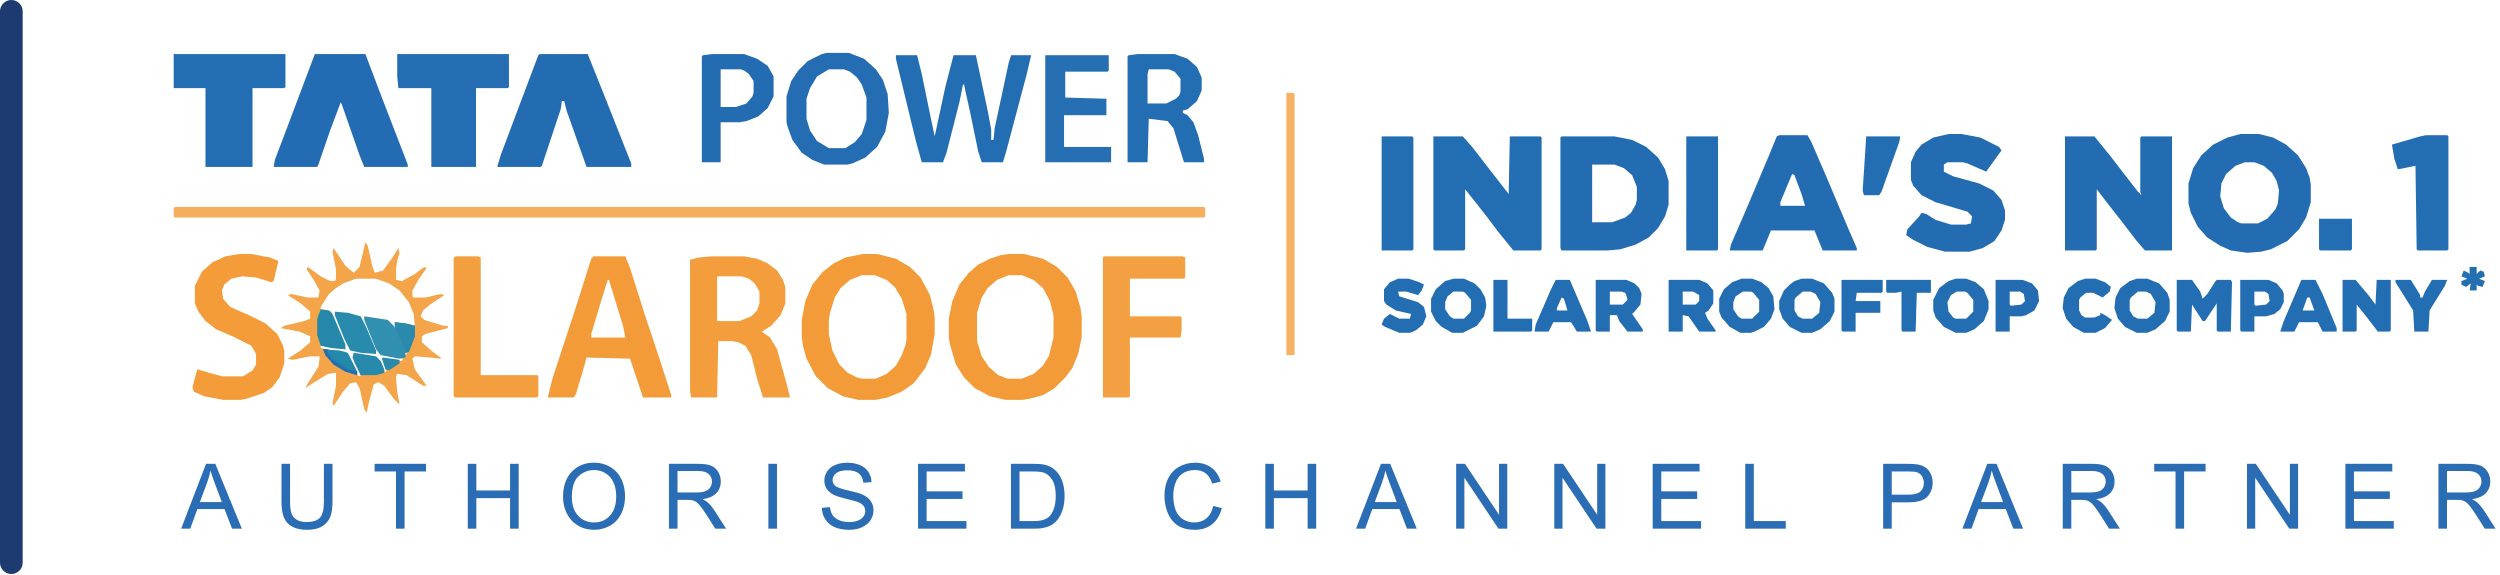
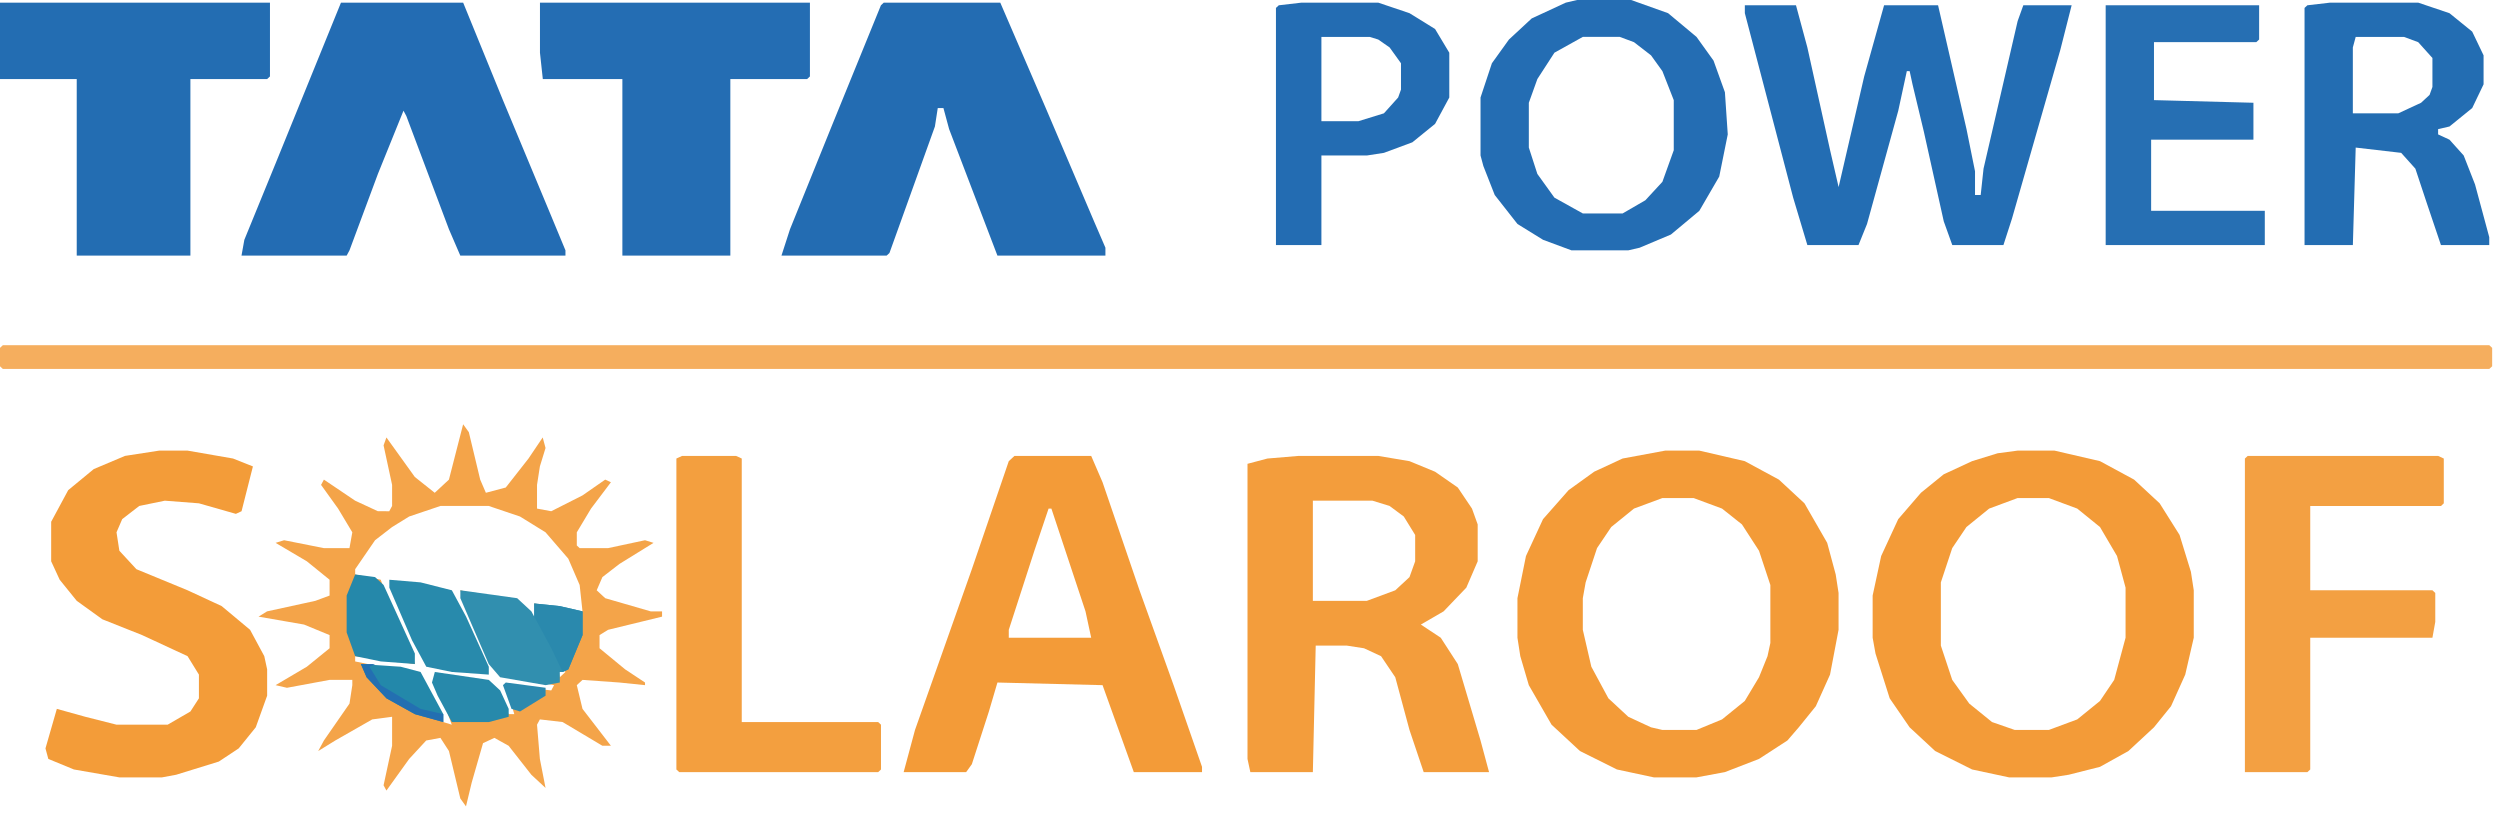
- <svg xmlns="http://www.w3.org/2000/svg" width="331" height="76" viewBox="0 0 331 76" fill="none">
-   <path d="M23.982 70L27.281 61.41H28.506L32.021 70H30.727L29.725 67.398H26.133L25.189 70H23.982ZM26.461 66.473H29.373L28.477 64.094C28.203 63.371 28 62.777 27.867 62.312C27.758 62.863 27.604 63.41 27.404 63.953L26.461 66.473ZM42.886 61.41H44.023V66.373C44.023 67.236 43.925 67.922 43.73 68.43C43.535 68.938 43.181 69.352 42.67 69.672C42.162 69.988 41.494 70.147 40.666 70.147C39.861 70.147 39.203 70.008 38.691 69.731C38.179 69.453 37.814 69.053 37.595 68.529C37.377 68.002 37.267 67.283 37.267 66.373V61.41H38.404V66.367C38.404 67.113 38.472 67.664 38.609 68.019C38.75 68.371 38.988 68.643 39.324 68.834C39.664 69.025 40.078 69.121 40.566 69.121C41.402 69.121 41.998 68.932 42.353 68.553C42.709 68.174 42.886 67.445 42.886 66.367V61.41ZM52.427 70V62.424H49.597V61.41H56.406V62.424H53.564V70H52.427ZM61.933 70V61.41H63.069V64.938H67.534V61.41H68.671V70H67.534V65.951H63.069V70H61.933ZM74.544 65.816C74.544 64.391 74.926 63.275 75.692 62.471C76.458 61.662 77.446 61.258 78.657 61.258C79.45 61.258 80.165 61.447 80.801 61.826C81.438 62.205 81.923 62.734 82.255 63.414C82.591 64.09 82.759 64.857 82.759 65.717C82.759 66.588 82.583 67.367 82.231 68.055C81.88 68.742 81.382 69.264 80.737 69.619C80.092 69.971 79.397 70.147 78.651 70.147C77.842 70.147 77.12 69.951 76.483 69.561C75.846 69.17 75.364 68.637 75.036 67.961C74.708 67.285 74.544 66.57 74.544 65.816ZM75.716 65.834C75.716 66.869 75.993 67.686 76.548 68.283C77.106 68.877 77.805 69.174 78.645 69.174C79.501 69.174 80.204 68.873 80.755 68.272C81.309 67.67 81.587 66.816 81.587 65.711C81.587 65.012 81.467 64.402 81.229 63.883C80.995 63.359 80.649 62.955 80.192 62.67C79.739 62.381 79.229 62.236 78.663 62.236C77.858 62.236 77.165 62.514 76.583 63.068C76.005 63.619 75.716 64.541 75.716 65.834ZM88.567 70V61.41H92.375C93.141 61.41 93.723 61.488 94.121 61.645C94.52 61.797 94.838 62.068 95.077 62.459C95.315 62.85 95.434 63.281 95.434 63.754C95.434 64.363 95.237 64.877 94.842 65.295C94.448 65.713 93.838 65.978 93.014 66.092C93.315 66.236 93.543 66.379 93.7 66.519C94.032 66.824 94.346 67.205 94.643 67.662L96.137 70H94.707L93.571 68.213C93.239 67.697 92.965 67.303 92.75 67.029C92.536 66.756 92.342 66.564 92.17 66.455C92.002 66.346 91.83 66.269 91.655 66.227C91.526 66.199 91.315 66.186 91.022 66.186H89.704V70H88.567ZM89.704 65.201H92.147C92.666 65.201 93.073 65.148 93.366 65.043C93.659 64.934 93.881 64.762 94.034 64.527C94.186 64.289 94.262 64.031 94.262 63.754C94.262 63.348 94.114 63.014 93.817 62.752C93.524 62.49 93.059 62.359 92.422 62.359H89.704V65.201ZM101.734 70V61.41H102.871V70H101.734ZM108.814 67.24L109.886 67.147C109.937 67.576 110.054 67.93 110.238 68.207C110.426 68.481 110.715 68.703 111.105 68.875C111.496 69.043 111.935 69.127 112.424 69.127C112.857 69.127 113.24 69.062 113.572 68.934C113.904 68.805 114.15 68.629 114.31 68.406C114.474 68.18 114.556 67.934 114.556 67.668C114.556 67.398 114.478 67.164 114.322 66.965C114.166 66.762 113.908 66.592 113.549 66.455C113.318 66.365 112.808 66.227 112.019 66.039C111.23 65.848 110.677 65.668 110.361 65.5C109.951 65.285 109.644 65.019 109.441 64.703C109.242 64.383 109.142 64.025 109.142 63.631C109.142 63.197 109.265 62.793 109.511 62.418C109.758 62.039 110.117 61.752 110.59 61.557C111.062 61.361 111.588 61.264 112.166 61.264C112.802 61.264 113.363 61.367 113.847 61.574C114.336 61.777 114.711 62.078 114.972 62.477C115.234 62.875 115.375 63.326 115.394 63.83L114.304 63.912C114.246 63.369 114.047 62.959 113.707 62.682C113.371 62.404 112.873 62.266 112.213 62.266C111.525 62.266 111.023 62.393 110.707 62.647C110.394 62.897 110.238 63.199 110.238 63.555C110.238 63.863 110.349 64.117 110.572 64.316C110.791 64.516 111.361 64.721 112.283 64.932C113.209 65.139 113.844 65.32 114.187 65.477C114.687 65.707 115.056 66 115.295 66.356C115.533 66.707 115.652 67.113 115.652 67.574C115.652 68.031 115.521 68.463 115.26 68.869C114.998 69.272 114.621 69.586 114.129 69.812C113.64 70.035 113.09 70.147 112.476 70.147C111.699 70.147 111.047 70.033 110.519 69.807C109.996 69.58 109.584 69.24 109.283 68.787C108.986 68.33 108.83 67.814 108.814 67.24ZM121.548 70V61.41H127.759V62.424H122.685V65.055H127.437V66.062H122.685V68.986H127.958V70H121.548ZM133.849 70V61.41H136.808C137.476 61.41 137.985 61.451 138.337 61.533C138.829 61.647 139.249 61.852 139.597 62.148C140.05 62.531 140.388 63.022 140.61 63.619C140.837 64.213 140.95 64.893 140.95 65.658C140.95 66.311 140.874 66.889 140.722 67.393C140.569 67.897 140.374 68.314 140.136 68.647C139.898 68.975 139.636 69.234 139.351 69.426C139.069 69.613 138.728 69.756 138.325 69.853C137.927 69.951 137.468 70 136.948 70H133.849ZM134.985 68.986H136.819C137.386 68.986 137.829 68.934 138.15 68.828C138.474 68.723 138.732 68.574 138.923 68.383C139.193 68.113 139.401 67.752 139.55 67.299C139.702 66.842 139.778 66.289 139.778 65.641C139.778 64.742 139.63 64.053 139.333 63.572C139.04 63.088 138.683 62.764 138.261 62.6C137.956 62.482 137.466 62.424 136.79 62.424H134.985V68.986ZM160.629 66.988L161.766 67.275C161.528 68.209 161.098 68.922 160.477 69.414C159.86 69.902 159.104 70.147 158.209 70.147C157.284 70.147 156.53 69.959 155.948 69.584C155.37 69.205 154.928 68.658 154.624 67.943C154.323 67.228 154.172 66.461 154.172 65.641C154.172 64.746 154.342 63.967 154.682 63.303C155.026 62.635 155.512 62.129 156.141 61.785C156.774 61.438 157.469 61.264 158.227 61.264C159.086 61.264 159.809 61.482 160.395 61.92C160.981 62.357 161.389 62.973 161.62 63.766L160.5 64.029C160.301 63.404 160.012 62.949 159.633 62.664C159.254 62.379 158.778 62.236 158.204 62.236C157.543 62.236 156.991 62.395 156.545 62.711C156.104 63.027 155.793 63.453 155.614 63.988C155.434 64.519 155.344 65.068 155.344 65.635C155.344 66.365 155.45 67.004 155.661 67.551C155.875 68.094 156.208 68.5 156.657 68.769C157.106 69.039 157.592 69.174 158.116 69.174C158.752 69.174 159.291 68.99 159.733 68.623C160.174 68.256 160.473 67.711 160.629 66.988ZM167.527 70V61.41H168.664V64.938H173.129V61.41H174.266V70H173.129V65.951H168.664V70H167.527ZM179.541 70L182.84 61.41H184.064L187.58 70H186.285L185.283 67.398H181.691L180.748 70H179.541ZM182.019 66.473H184.931L184.035 64.094C183.762 63.371 183.558 62.777 183.426 62.312C183.316 62.863 183.162 63.41 182.963 63.953L182.019 66.473ZM192.796 70V61.41H193.962L198.474 68.154V61.41H199.564V70H198.398L193.886 63.25V70H192.796ZM205.788 70V61.41H206.954L211.466 68.154V61.41H212.556V70H211.39L206.878 63.25V70H205.788ZM218.815 70V61.41H225.026V62.424H219.952V65.055H224.704V66.062H219.952V68.986H225.225V70H218.815ZM231.069 70V61.41H232.206V68.986H236.436V70H231.069ZM249.33 70V61.41H252.57C253.141 61.41 253.576 61.438 253.877 61.492C254.299 61.562 254.652 61.697 254.937 61.897C255.223 62.092 255.451 62.367 255.623 62.723C255.799 63.078 255.887 63.469 255.887 63.895C255.887 64.625 255.654 65.244 255.189 65.752C254.725 66.256 253.885 66.508 252.67 66.508H250.467V70H249.33ZM250.467 65.494H252.687C253.422 65.494 253.943 65.357 254.252 65.084C254.56 64.811 254.715 64.426 254.715 63.93C254.715 63.57 254.623 63.264 254.439 63.01C254.26 62.752 254.021 62.582 253.725 62.5C253.533 62.449 253.18 62.424 252.664 62.424H250.467V65.494ZM259.82 70L263.119 61.41H264.343L267.859 70H266.564L265.562 67.398H261.97L261.027 70H259.82ZM262.298 66.473H265.211L264.314 64.094C264.041 63.371 263.838 62.777 263.705 62.312C263.595 62.863 263.441 63.41 263.242 63.953L262.298 66.473ZM273.105 70V61.41H276.913C277.679 61.41 278.261 61.488 278.659 61.645C279.058 61.797 279.376 62.068 279.615 62.459C279.853 62.85 279.972 63.281 279.972 63.754C279.972 64.363 279.775 64.877 279.38 65.295C278.986 65.713 278.376 65.978 277.552 66.092C277.853 66.236 278.081 66.379 278.238 66.519C278.57 66.824 278.884 67.205 279.181 67.662L280.675 70H279.245L278.109 68.213C277.777 67.697 277.503 67.303 277.288 67.029C277.074 66.756 276.88 66.564 276.708 66.455C276.54 66.346 276.368 66.269 276.193 66.227C276.064 66.199 275.853 66.186 275.56 66.186H274.241V70H273.105ZM274.241 65.201H276.685C277.204 65.201 277.611 65.148 277.904 65.043C278.197 64.934 278.419 64.762 278.572 64.527C278.724 64.289 278.8 64.031 278.8 63.754C278.8 63.348 278.652 63.014 278.355 62.752C278.062 62.49 277.597 62.359 276.96 62.359H274.241V65.201ZM288.042 70V62.424H285.212V61.41H292.02V62.424H289.179V70H288.042ZM297.501 70V61.41H298.667L303.178 68.154V61.41H304.268V70H303.102L298.59 63.25V70H297.501ZM310.528 70V61.41H316.739V62.424H311.664V65.055H316.416V66.062H311.664V68.986H316.938V70H310.528ZM322.846 70V61.41H326.654C327.42 61.41 328.002 61.488 328.4 61.645C328.799 61.797 329.117 62.068 329.355 62.459C329.594 62.85 329.713 63.281 329.713 63.754C329.713 64.363 329.516 64.877 329.121 65.295C328.727 65.713 328.117 65.978 327.293 66.092C327.594 66.236 327.822 66.379 327.979 66.519C328.311 66.824 328.625 67.205 328.922 67.662L330.416 70H328.986L327.85 68.213C327.518 67.697 327.244 67.303 327.029 67.029C326.814 66.756 326.621 66.564 326.449 66.455C326.281 66.346 326.109 66.269 325.934 66.227C325.805 66.199 325.594 66.186 325.301 66.186H323.982V70H322.846ZM323.982 65.201H326.426C326.945 65.201 327.352 65.148 327.645 65.043C327.938 64.934 328.16 64.762 328.312 64.527C328.465 64.289 328.541 64.031 328.541 63.754C328.541 63.348 328.393 63.014 328.096 62.752C327.803 62.49 327.338 62.359 326.701 62.359H323.982V65.201Z" fill="#2B6DB4" />
-   <path d="M23.156 27.4H159.414L159.57 27.556V28.646L159.414 28.802H23.156L23 28.646V27.556L23.156 27.4Z" fill="#F5AE5E" />
-   <path d="M189.781 18.057H193.674L194.92 19.458L196.477 21.483L199.747 25.687L199.903 18.057L203.952 18.057L204.108 18.212V33.006L203.952 33.162H200.371L198.346 30.67L196.944 28.802L195.232 26.621L193.986 25.064V33.006L193.83 33.162L189.937 33.162L189.781 33.006V18.057Z" fill="#236DB2" />
-   <path d="M273.406 18.057H277.299L279.324 20.548L280.881 22.573L283.061 25.376L283.528 25.843L283.373 25.376V18.212L283.528 18.057L287.577 18.057V33.162H283.996L282.905 31.916L280.881 29.269L279.168 27.089L277.611 25.064V33.006L277.455 33.162H273.406V18.057Z" fill="#236CB2" />
-   <path d="M133.563 33.629H135.588L138.079 34.252L139.948 35.342L141.349 36.743L142.44 38.612L143.062 40.792L143.218 41.882V44.685L142.751 46.866L141.972 48.734L141.038 49.98L139.636 51.382L138.079 52.316L136.366 52.783L135.432 52.939H133.096L131.071 52.471L129.047 51.382L127.646 49.98L126.555 48.267L125.777 45.62L125.621 44.685V42.194L126.088 39.858L127.023 37.678L128.268 36.12L129.514 35.03L131.071 34.252L132.473 33.785L133.563 33.629ZM133.563 36.432L132.006 37.055L130.76 38.145L129.982 39.391L129.359 41.415V45.153L129.982 47.177L130.916 48.578L132.162 49.669L133.407 50.136H135.276L136.833 49.513L138.079 48.423L138.858 47.177L139.481 44.685V41.727L139.013 39.858L138.079 38.145L136.833 37.055L135.276 36.432H133.563Z" fill="#F39B38" />
-   <path d="M114.254 33.629H116.122L118.614 34.252L120.483 35.342L121.884 36.743L123.13 39.079L123.597 40.948L123.753 42.038V44.218L123.286 46.866L122.507 48.734L121.573 49.98L120.95 50.759L119.393 51.849L117.524 52.627L115.967 52.939H113.631L111.607 52.471L109.582 51.382L108.025 49.824L106.779 47.488L106.312 45.776L106.156 44.685V42.35L106.623 39.858L107.558 37.678L108.959 35.965L110.361 34.875L111.918 34.096L114.254 33.629ZM114.098 36.432L112.541 37.055L111.295 38.145L110.517 39.391L109.894 41.415L109.738 42.349V44.218L110.205 46.398L111.14 48.267L112.23 49.357L113.475 49.98L114.098 50.136H115.967L117.368 49.513L118.614 48.423L119.393 47.021L119.86 45.776L120.016 44.997V41.571L119.393 39.547L118.458 37.989L117.368 37.055L115.811 36.432L114.098 36.432Z" fill="#F39B38" />
-   <path d="M41.685 7.156H48.381L50.561 12.918L53.208 19.77L53.987 21.794V22.106L48.225 22.106L47.602 20.549L45.266 13.852L45.111 13.541L43.709 17.278L42.152 21.794L41.996 22.106L36.234 22.106L36.39 21.172L38.103 16.655L41.685 7.156Z" fill="#236CB3" />
-   <path d="M71.43 7.156H77.815L80.307 13.385L82.954 20.081L83.577 21.639V22.106L77.659 22.106L75.012 14.631L74.7 13.385H74.389L74.233 14.475L71.742 21.95L71.586 22.106H65.824L66.291 20.549L68.627 14.32L71.275 7.312L71.43 7.156Z" fill="#236CB2" />
-   <path d="M48.38 32.072L48.692 32.54L49.315 35.343L49.626 36.121L50.716 35.81L51.962 34.097L52.74 32.851L52.896 33.474L52.585 34.564L52.429 35.654V37.056L53.208 37.211L54.92 36.277L56.166 35.343L56.478 35.498L55.388 37.055L54.609 38.457V39.236L54.765 39.391L56.322 39.391L58.347 38.924L58.814 39.08L56.945 40.326L56.011 41.104L55.699 41.883L56.166 42.35L58.658 43.129L59.281 43.129V43.44L56.322 44.219L55.855 44.53V45.309L57.257 46.555L58.347 47.333V47.489L56.945 47.333L54.921 47.178L54.609 47.489L54.921 48.891L56.478 51.071H56.011L53.831 49.669L52.585 49.513L52.429 49.825L52.585 51.849L52.896 53.562L52.118 52.784L50.872 51.071L50.093 50.604L49.471 50.915L48.848 53.251L48.536 54.653L48.225 54.185L47.602 51.382L47.135 50.604L46.356 50.759L45.422 51.849L44.176 53.718L44.02 53.407L44.487 51.071V49.358L43.397 49.514L41.373 50.759L40.438 51.382L40.75 50.759L42.152 48.579L42.307 47.489V47.178L41.061 47.178L38.725 47.645L38.102 47.489L39.815 46.399L41.061 45.309V44.531L39.66 43.907L37.168 43.44L37.635 43.129L40.282 42.506L41.061 42.194V41.26L39.815 40.17L38.102 39.08L38.569 38.924L40.75 39.392L42.151 39.391L42.307 38.457L41.528 37.056L40.594 35.654L40.75 35.343L42.463 36.588L43.708 37.211L44.331 37.211L44.487 36.9V35.654L44.02 33.318L44.176 32.851L45.733 35.187L46.823 36.121L47.601 35.343L48.38 32.072ZM47.134 36.9L45.422 37.523L44.487 38.145L43.553 38.924L42.463 40.637V40.949L43.864 41.26L44.331 42.661L45.577 45.62L45.733 46.243L42.463 45.776V46.088L43.864 46.399L45.733 46.711L46.2 47.178L47.29 49.669L47.757 49.825L47.29 48.423L46.823 47.334L46.979 46.866L49.782 47.334L50.249 47.801L50.872 49.202L51.183 49.202L50.716 47.489L53.208 47.8L53.363 47.489L50.405 46.866L49.937 46.243L48.38 42.35L48.224 41.883L49.47 42.194L51.339 42.506L51.962 43.129L52.273 43.752L52.429 43.44L52.273 42.662L54.453 43.129L54.921 43.129L54.765 41.572L54.142 40.014L52.896 38.457L51.495 37.523L49.782 36.9H47.134ZM53.519 46.243L53.675 47.022L53.986 46.71L53.519 46.243Z" fill="#F4A449" />
-   <path d="M296.606 17.744H299.097L300.966 18.211L302.679 19.146L304.236 20.547L305.326 22.26L305.794 23.506L305.949 24.44V26.776L305.326 28.801L304.392 30.358L302.835 31.915L300.655 33.005L299.409 33.317L297.54 33.472L295.36 33.161L293.958 32.538L292.246 31.448L291 30.046L290.065 28.178L289.754 26.932V24.285L290.377 22.26L291.467 20.547L293.024 19.146L294.893 18.211L296.606 17.744ZM297.229 21.482L295.983 21.949L294.737 23.039L294.114 24.285L293.959 25.998L294.426 27.555L295.36 28.801L296.294 29.423L296.762 29.579L298.942 29.579L300.187 28.956L301.277 27.711L301.589 26.932L301.745 25.219L301.433 23.973L300.81 22.883L299.72 21.949L298.474 21.482L297.229 21.482Z" fill="#236CB2" />
-   <path d="M94.166 33.941H98.527L100.24 34.253L101.641 34.876L102.887 35.81L103.665 37.056L103.977 37.99V40.17L103.354 41.728L102.108 43.129L100.863 43.908L101.953 44.686L102.887 46.244L104.133 50.76L104.6 52.628H101.018L100.24 50.137L99.461 47.022L98.682 45.776L97.748 45.309L96.814 45.154H95.101L94.945 52.628H91.519L91.363 51.85V34.409L92.453 34.097L94.166 33.941ZM94.945 36.589V42.506H97.904L99.461 41.883L100.24 41.105L100.551 40.17V38.613L99.928 37.523L99.15 36.9L98.215 36.589H94.945Z" fill="#F39D3C" />
-   <path d="M206.753 18.057H213.761L216.097 18.524L217.966 19.458L219.523 20.86L220.457 22.417L220.924 23.974V27.089L220.457 28.646L219.523 30.203L218.277 31.449L216.564 32.383L214.54 33.006L212.827 33.162L206.753 33.162L206.598 32.85V18.212L206.753 18.057ZM210.802 21.794V29.424H213.45L215.162 28.802L215.941 28.179L216.564 27.089L216.72 26.466V24.753L216.097 23.196L215.007 22.261L213.761 21.794H210.802Z" fill="#236CB2" />
-   <path d="M78.593 33.941H82.797L83.42 35.499L85.445 41.883L87.313 47.489L88.871 52.317V52.629L85.133 52.628L83.42 47.489L77.659 47.334L77.191 49.047L76.257 52.161L75.945 52.628H72.52L73.142 50.137L76.257 40.637L78.281 34.253L78.593 33.941ZM80.462 37.056L79.683 39.548L78.281 44.219V44.686L82.797 44.686L82.486 43.129L80.617 37.056H80.462Z" fill="#F39B38" />
-   <path d="M235.564 17.9H239.301L239.768 18.679L241.793 23.351L244.752 30.358L245.842 32.85V33.161L241.326 33.161L240.236 30.514H234.474L233.384 33.161H229.023L229.179 32.383L231.204 27.711L234.162 20.703L235.252 18.056L235.564 17.9ZM237.277 23.039L235.719 26.776V27.244H238.99L238.523 25.686L237.588 23.195L237.277 23.039Z" fill="#236CB2" />
-   <path d="M23 7.156H37.794V11.517L37.638 11.672H33.434V22.106L27.205 22.106V11.672H23V7.156Z" fill="#236DB2" />
-   <path d="M257.989 17.744H259.702L262.194 18.211L264.685 19.457L264.997 19.924L263.751 21.637L262.972 22.727L260.481 21.637L259.858 21.482H257.833L257.366 21.793V22.727L258.612 23.35L262.038 24.285L263.906 25.219L264.996 26.465L265.464 27.866V29.112L264.996 30.514L264.062 31.915L262.505 32.85L260.792 33.317L257.522 33.317L255.186 32.694L253.317 31.759L252.383 31.137L252.538 30.358L254.096 28.645L254.407 28.178L255.03 28.334L256.276 29.112L258.3 29.735H260.325L260.948 29.579L261.103 28.645L260.48 28.022L256.276 26.776L254.407 25.842L253.317 24.596L253.006 23.818V21.482L253.628 20.08L254.407 19.146L255.964 18.211L257.989 17.744Z" fill="#236CB2" />
-   <path d="M52.59 7.156H67.384V11.517L67.228 11.672H63.023V22.106L57.106 22.106V11.672H52.746L52.59 10.115V7.156Z" fill="#246DB3" />
-   <path d="M118.617 7.311H121.42L122.043 9.802L123.289 15.875L123.756 18.055L125.158 11.515L126.248 7.311H129.206L130.764 14.63L131.231 17.121V18.523L131.542 18.523L131.698 16.965L133.567 8.245L133.878 7.311H136.526L135.903 9.958L133.255 19.924L132.788 21.481L129.985 21.481L129.518 20.08L128.428 14.785L127.805 11.982L127.649 11.204H127.494L127.026 13.539L125.313 20.236L124.846 21.481H122.043L121.265 18.678L118.617 7.778V7.311Z" fill="#236DB3" />
-   <path d="M31.721 33.629H33.278L35.77 34.096L36.86 34.563L36.237 37.211L35.926 37.366L33.901 36.743L32.033 36.588L30.631 36.899L29.697 37.678L29.385 38.456L29.541 39.547L30.475 40.636L33.278 41.882L35.147 42.817L36.704 44.218L37.483 45.776L37.639 46.554V48.111L37.016 49.98L36.081 51.226L34.991 52.004L32.655 52.783L31.877 52.939L29.541 52.939L27.049 52.471L25.648 51.849L25.492 51.226L26.115 48.89L27.672 49.357L29.385 49.824H32.188L33.434 49.046L33.901 48.267V46.866L33.278 45.776L30.787 44.53L28.607 43.595L27.205 42.505L26.271 41.26L25.804 40.169V37.834L26.738 35.965L28.14 34.719L29.852 33.941L31.721 33.629Z" fill="#F39C39" />
-   <path d="M146.175 33.941H156.609L156.92 34.097V36.744L156.765 36.9H149.601V41.883H156.297L156.453 42.039V43.752L156.297 44.686H149.601V52.473L149.445 52.628H146.02V34.097L146.175 33.941Z" fill="#F3A042" />
-   <path d="M109.427 7H112.386L114.411 7.779L115.968 9.18L116.902 10.582L117.525 12.45L117.681 14.942L117.214 17.434L116.123 19.458L114.566 20.86L112.853 21.638L112.23 21.794L109.116 21.794L107.559 21.171L106.157 20.236L104.911 18.524L104.288 16.811L104.133 16.188V12.762L104.756 10.738L105.69 9.336L106.936 8.09L108.805 7.156L109.427 7ZM109.739 9.18L108.182 10.114L107.247 11.672L106.78 13.073V15.721L107.247 17.278L108.182 18.679L109.739 19.614L111.919 19.614L113.165 18.835L114.099 17.745L114.722 15.876V12.918L114.099 11.204L113.476 10.27L112.542 9.492L111.763 9.18H109.739Z" fill="#246DB3" />
-   <path d="M150.691 7.156H155.518L157.231 7.779L158.477 8.869L159.1 10.271V11.984L158.477 13.385L157.231 14.475L156.608 14.631V14.943L157.231 15.254L158.01 16.188L158.632 17.901L159.411 21.016V21.483L156.764 21.483L155.985 18.991L155.362 16.967L154.584 16.032L152.092 15.721L151.937 21.483H149.289V7.468L149.445 7.312L150.691 7.156ZM152.092 9.181L151.936 9.804V13.697L154.428 13.697L155.674 13.074L156.141 12.607L156.297 12.14V10.427L155.518 9.492L154.74 9.181H152.092Z" fill="#236DB2" />
-   <path d="M60.378 33.941H63.337L63.648 34.097V49.67H71.123L71.278 49.825V52.472L71.123 52.628L60.222 52.628L60.066 52.473V34.097L60.378 33.941Z" fill="#F39F3F" />
-   <path d="M321.211 17.9H324.014L324.17 18.056V33.006L324.014 33.161H320.121L319.966 33.006L319.81 21.949L317.474 22.416L317.007 21.015L316.695 19.146L320.433 18.056L321.211 17.9Z" fill="#236EB2" />
-   <path d="M138.391 7.311H146.8V9.335L146.644 9.491H141.038V12.916L146.488 13.072V15.252L140.882 15.252V19.457H147.111V21.481H138.391V7.311Z" fill="#266FB3" />
-   <path d="M94.323 7.156H98.528L100.241 7.779L101.642 8.714L102.421 10.115V12.762L101.642 14.32L100.397 15.41L98.839 16.033L97.905 16.188H95.413V21.483H92.922V7.468L93.078 7.312L94.323 7.156ZM95.413 9.181V14.164H97.438L98.839 13.697L99.618 12.762L99.774 12.295V10.738L99.151 9.804L98.528 9.336L98.061 9.181H95.413Z" fill="#236CB2" />
-   <path d="M223.262 18.057H227.466V33.006L227.311 33.162H223.262V18.057Z" fill="#236DB2" />
-   <path d="M182.93 18.057H186.979L187.134 18.212V33.006L186.979 33.162H182.93V18.057Z" fill="#236DB2" />
-   <path d="M170.316 12.295H171.251L171.407 12.451V47.021H170.316V12.295Z" fill="#F5B266" />
-   <path d="M288.199 37.055H290.224L291.314 38.612L291.625 39.546L292.248 38.923L293.338 37.211L293.494 37.055H295.363L295.518 37.366L295.363 43.907L293.65 43.906L293.494 43.751V40.169L291.937 42.505L291.625 42.505L290.224 40.325L290.068 43.907L288.355 43.906L288.199 43.751V37.055Z" fill="#236DB2" />
-   <path d="M310.156 37.055H311.869L313.582 39.079L314.516 40.325L314.672 37.055H316.541V43.751L316.385 43.907L314.828 43.906L313.271 41.882L312.025 40.325V43.751L311.869 43.906H310.156V37.055Z" fill="#236EB2" />
-   <path d="M220.926 37.055H224.975L226.065 37.522L226.843 38.456V40.169L226.22 41.103L225.753 41.415L226.065 42.194L227.155 43.751V43.907L224.975 43.906L223.573 41.882L222.794 41.726V43.906H220.926V37.055ZM222.794 38.612V40.325H224.507L224.975 39.858V39.079L224.196 38.612H222.794Z" fill="#236DB2" />
-   <path d="M211.273 37.055H215.322L216.412 37.522L217.035 38.145L217.347 38.923L217.191 40.325L216.412 41.259L216.101 41.571L217.502 43.595V43.907L215.478 43.906L214.388 42.505L214.076 41.726H213.142V43.906H211.429L211.273 43.751V37.055ZM213.142 38.612V40.325H214.855L215.478 39.702L215.322 39.079L215.167 38.768L214.699 38.612H213.142Z" fill="#236DB2" />
-   <path d="M238.525 36.898H239.927L241.484 37.521L242.574 38.767L242.886 39.546V41.259L242.263 42.504L241.017 43.594L239.927 44.062L238.525 44.062L236.968 43.283L236.034 42.193L235.566 40.947V39.857L236.189 38.456L236.968 37.677L237.591 37.21L238.525 36.898ZM238.681 38.611L237.747 39.39L237.591 39.702V41.103L238.058 41.882L238.681 42.193L239.927 42.193L240.861 41.414L241.017 40.013L240.394 38.923L239.771 38.611L238.681 38.611Z" fill="#236DB2" />
-   <path d="M282.904 36.898H284.306L285.863 37.521L286.953 38.767L287.264 39.702V41.259L286.642 42.505L285.396 43.595L284.306 44.062L282.904 44.062L281.347 43.283L280.412 42.193L279.945 40.792L280.101 39.39L280.724 38.144L281.97 37.21L282.904 36.898ZM283.06 38.611L282.126 39.39L281.97 39.702V41.103L282.437 41.882L283.06 42.193L284.306 42.193L285.24 41.414L285.396 40.013L284.773 38.923L284.15 38.611L283.06 38.611Z" fill="#236DB2" />
-   <path d="M258.924 36.898H260.325L261.571 37.366L262.661 38.3L263.284 39.857V40.947L262.661 42.505L261.415 43.595L260.325 44.062H258.924L257.366 43.283L256.276 42.038L255.965 41.103V39.702L256.743 38.144L257.989 37.21L258.924 36.898ZM259.079 38.611L258.301 39.079L257.834 40.013L257.989 41.259L258.612 42.037L258.924 42.193H260.325L261.26 41.259V39.702L260.481 38.767L260.169 38.611L259.079 38.611Z" fill="#236DB2" />
-   <path d="M230.58 36.898H231.981L233.227 37.366L234.161 38.144L234.784 39.234L234.94 40.947L234.473 42.193L233.539 43.283L232.293 43.906L231.826 44.062L230.424 44.062L229.023 43.283L227.933 42.038L227.621 41.259V39.546L228.244 38.3L229.334 37.366L230.58 36.898ZM230.736 38.611L229.801 39.234L229.49 40.013V40.947L230.113 41.882L230.58 42.193L231.981 42.193L232.916 41.259V39.702L232.137 38.767L231.826 38.611L230.736 38.611Z" fill="#236DB2" />
-   <path d="M192.431 36.898H193.833L195.234 37.521L196.013 38.3L196.636 39.39L196.792 40.48L196.48 41.882L195.546 43.127L193.677 44.062L192.276 44.062L190.874 43.283L190.095 42.505L189.473 41.259V39.546L190.095 38.3L191.341 37.21L192.431 36.898ZM192.431 38.611L191.653 39.234L191.341 40.013V40.947L191.964 41.882L192.431 42.193L193.833 42.193L194.612 41.414L194.767 41.103V39.702L193.989 38.767L193.677 38.611L192.431 38.611Z" fill="#236DB2" />
-   <path d="M304.705 37.055H306.574L307.508 38.923L309.377 43.439V43.907L307.508 43.906L306.886 42.661H304.394L303.771 43.906H301.902L302.37 42.505L304.705 37.055ZM305.484 39.39L304.861 41.103H306.418L305.796 39.39H305.484Z" fill="#236DB2" />
-   <path d="M205.975 37.055H207.844L210.179 42.505L210.647 43.907L208.778 43.906L208.311 43.128L207.999 42.661H205.663L205.041 43.906H203.172L203.327 42.972L205.352 38.3L205.975 37.055ZM206.753 39.39L206.131 40.792V41.103H207.532L207.065 39.546L206.753 39.39Z" fill="#236DB2" />
-   <path d="M185.11 36.898H186.511L187.913 37.366L188.536 37.677L188.224 38.456L187.757 39.079L186.2 38.611L185.11 38.611L185.266 39.234L187.757 40.013L188.536 40.636L188.847 41.882L188.38 42.972L187.446 43.75L186.667 44.062L185.266 44.062L183.397 43.283L182.93 42.972L183.241 42.193L184.02 41.57L185.266 42.193L186.667 42.193L186.823 41.57L184.798 41.103L183.553 40.325L183.241 39.857V38.3L184.02 37.366L185.11 36.898Z" fill="#236DB2" />
-   <path d="M247.088 18.057H251.604L251.449 18.835L249.113 25.376L248.801 25.843H246.777L246.621 25.22L247.088 18.057Z" fill="#236DB2" />
-   <path d="M296.609 37.055H300.347L301.437 37.522L302.215 38.456L302.371 38.923V40.014L301.904 40.948L301.125 41.571L300.035 41.882L298.478 41.882V43.907L296.765 43.906L296.609 43.751V37.055ZM298.478 38.612V40.325L298.634 40.48L300.035 40.325L300.503 39.858L300.347 38.923L299.88 38.612L298.478 38.612Z" fill="#236DB2" />
-   <path d="M264.215 37.055H267.797L269.042 37.522L269.821 38.456L269.977 39.858L269.354 41.103L268.264 41.726L267.641 41.882H266.084V43.907L264.215 43.906V37.055ZM266.084 38.612V40.325L266.239 40.48L267.641 40.325L268.108 39.858L267.952 38.923L267.485 38.612L266.084 38.612Z" fill="#236CB2" />
-   <path d="M48.227 41.883L51.341 42.35L52.12 43.129L52.275 43.44V42.661L53.677 42.817L54.923 43.129V44.53L54.144 46.555L53.833 46.71L53.677 46.71V47.333L52.898 47.489L50.407 47.022L49.784 46.243L48.227 42.35V41.883Z" fill="#318FAF" />
-   <path d="M276.053 36.898H277.454L278.7 37.366L279.478 37.989L279.323 38.611L278.388 39.39L277.143 38.767L276.208 38.767L275.43 39.39L275.274 39.702V41.103L275.586 41.726L276.053 42.038L277.298 42.037L278.077 41.726V41.414L278.7 41.726L279.634 42.349L278.7 43.439L277.454 44.062L275.897 44.062L274.495 43.283L273.561 42.193L273.094 40.792L273.249 39.39L273.872 38.144L275.118 37.21L276.053 36.898Z" fill="#236DB2" />
-   <path d="M243.816 37.055H249.267V38.612L249.111 38.768H245.841L245.685 39.858H248.955V41.415H245.685V43.907L243.972 43.906L243.816 43.751V37.055Z" fill="#236EB2" />
-   <path d="M317.164 37.055H319.189L319.967 38.3L320.434 39.079V39.39H320.746L321.057 38.612L321.992 37.055H324.016L323.704 37.833L321.68 41.103L321.524 43.906H319.656L319.5 41.103L317.164 37.366V37.055Z" fill="#236DB2" />
-   <path d="M249.734 37.055H255.652V38.768H253.783L253.627 43.907L251.914 43.906L251.759 43.751V38.612L250.98 38.767L249.89 38.768L249.734 38.612V37.055Z" fill="#236DB2" />
-   <path d="M307.039 28.957H311.399V33.006L311.244 33.162H307.195L307.039 33.006V28.957Z" fill="#236EB2" />
-   <path d="M197.723 37.055H199.591V42.194L202.862 42.193V43.751L202.706 43.906H197.723V37.055Z" fill="#236EB2" />
-   <path d="M44.336 41.26L46.049 41.415L47.762 41.883L48.541 43.44L49.786 46.399V46.866L47.762 46.71L46.36 46.399L45.582 44.842L44.336 41.727V41.26Z" fill="#288AAC" />
-   <path d="M42.463 40.947L43.553 41.103L44.021 41.57L45.734 45.619V46.242L43.865 46.086L42.463 45.775L41.996 44.373V42.193L42.463 40.947Z" fill="#2588AA" />
-   <path d="M46.828 46.711L49.786 47.178L50.409 47.801L50.876 48.891V49.358L49.786 49.67H47.762L46.983 48.112L46.672 47.334L46.828 46.711Z" fill="#2789AB" />
-   <path d="M42.777 46.244L44.958 46.4L46.048 46.711L47.293 49.203V49.67L45.736 49.203L44.179 48.269L43.089 47.023L42.777 46.244Z" fill="#2388AA" />
-   <path d="M52.277 42.662L53.679 42.818L54.925 43.129V44.531L54.146 46.555L53.835 46.711L53.212 45.309L52.277 43.441V42.662Z" fill="#2A89AD" />
-   <path d="M326.977 35.344H327.911V36.278L328.378 35.811L328.845 35.967L329.001 36.59L328.223 36.901L329.001 37.213L328.69 37.991L328.067 37.836L327.911 37.68V38.458H326.977L327.132 37.524L326.51 37.991L325.887 37.68V37.212L326.665 36.901L325.887 36.59L326.198 35.811L326.821 36.122L326.977 36.278V35.344Z" fill="#2370B1" />
-   <path d="M50.718 47.332L52.898 47.643V48.111L51.497 49.045L51.03 48.889L50.562 47.488L50.718 47.332Z" fill="#2C89AE" />
-   <path d="M42.777 46.244H43.556L43.245 46.4L43.867 47.49L46.048 48.892L47.293 49.203V49.67L45.736 49.203L44.179 48.269L43.089 47.023L42.777 46.244Z" fill="#236FB1" />
-   <path d="M3 1.5C3 0.672 2.328 0 1.5 0C0.672 0 0 0.672 0 1.5V74.5C0 75.328 0.672 76 1.5 76C2.328 76 3 75.328 3 74.5V1.5Z" fill="#1D3B70" />
+ <svg xmlns="http://www.w3.org/2000/svg" width="514" height="167" viewBox="0 0 514 167" fill="none">
+   <path d="M0.585 70.976H511.801L512.387 71.518V75.31L511.801 75.852H0.585L0 75.311V71.518L0.585 70.976Z" fill="#F5AE5E" />
+   <path d="M414.813 92.647H422.41L431.756 94.814L438.768 98.606L444.025 103.483L448.118 109.984L450.452 117.569L451.037 121.361V131.114L449.285 138.699L446.362 145.2L442.858 149.535L437.598 154.411L431.756 157.662L425.329 159.287L421.825 159.829H413.061L405.463 158.203L397.87 154.411L392.613 149.534L388.52 143.575L385.601 134.364L385.016 131.113V122.445L386.768 114.318L390.276 106.733L394.947 101.315L399.622 97.522L405.463 94.814L410.723 93.189L414.813 92.647ZM414.813 102.399L408.971 104.566L404.297 108.358L401.378 112.692L399.04 119.736V132.739L401.378 139.783L404.882 144.659L409.557 148.451L414.228 150.077H421.24L427.081 147.909L431.756 144.117L434.679 139.783L437.016 131.114V120.82L435.26 114.318L431.756 108.358L427.081 104.566L421.24 102.399H414.813Z" fill="#F39B38" />
+   <path d="M342.369 92.647H349.378L358.727 94.814L365.739 98.606L370.996 103.483L375.67 111.609L377.422 118.111L378.008 121.903V129.488L376.256 138.699L373.333 145.2L369.829 149.535L367.491 152.244L361.65 156.036L354.638 158.745L348.796 159.829H340.032L332.438 158.203L324.841 154.411L318.999 148.993L314.324 140.866L312.572 134.907L311.987 131.114V122.987L313.739 114.318L317.247 106.733L322.503 100.774L327.763 96.981L333.605 94.272L342.369 92.647ZM341.784 102.399L335.942 104.566L331.267 108.358L328.349 112.692L326.011 119.736L325.426 122.987V129.488L327.178 137.074L330.686 143.575L334.775 147.368L339.446 149.535L341.784 150.077H348.796L354.052 147.909L358.727 144.117L361.65 139.241L363.402 134.907L363.987 132.198V120.278L361.65 113.235L358.142 107.817L354.052 104.566L348.211 102.399L341.784 102.399Z" fill="#F39B38" />
+   <path d="M70.103 0.544H95.225L103.404 20.59L113.335 44.429L116.258 51.472V52.556L94.64 52.556L92.302 47.138L83.538 23.841L82.957 22.757L77.697 35.76L71.855 51.472L71.27 52.555L49.652 52.556L50.237 49.305L56.664 33.593L70.103 0.544Z" fill="#236CB3" />
+   <path d="M181.701 0.544H205.656L215.006 22.216L224.937 45.513L227.274 50.931V52.556L205.071 52.556L195.14 26.55L193.969 22.216H192.803L192.217 26.008L182.872 52.014L182.286 52.556H160.668L162.42 47.138L171.185 25.466L181.119 1.086L181.701 0.544Z" fill="#236CB2" />
+   <path d="M95.221 87.231L96.392 88.856L98.729 98.608L99.896 101.317L103.985 100.233L108.66 94.274L111.579 89.939L112.164 92.107L110.998 95.899L110.412 99.692V104.568L113.335 105.109L119.758 101.859L124.433 98.608L125.604 99.15L121.514 104.568L118.591 109.444V112.153L119.177 112.694L125.018 112.695L132.616 111.07L134.368 111.611L127.356 115.946L123.851 118.655L122.681 121.363L124.433 122.989L133.782 125.697L136.12 125.698V126.782L125.018 129.49L123.266 130.574V133.283L128.526 137.617L132.616 140.326V140.868L127.356 140.326L119.762 139.785L118.591 140.868L119.762 145.744L125.604 153.329H123.851L115.672 148.453L110.998 147.911L110.412 148.995L110.998 156.039L112.164 161.998L109.246 159.289L104.571 153.33L101.648 151.705L99.314 152.788L96.977 160.915L95.806 165.791L94.64 164.166L92.302 154.414L90.55 151.705L87.627 152.246L84.123 156.039L79.449 162.54L78.863 161.457L80.615 153.33V147.37L76.526 147.912L68.932 152.246L65.424 154.414L66.595 152.246L71.855 144.661L72.436 140.869V139.785L67.762 139.785L58.997 141.41L56.66 140.868L63.087 137.076L67.762 133.283V130.575L62.505 128.407L53.156 126.782L54.908 125.698L64.839 123.531L67.762 122.448V119.197L63.087 115.404L56.66 111.611L58.412 111.07L66.595 112.695L71.851 112.695L72.436 109.444L69.514 104.568L66.01 99.692L66.595 98.608L73.022 102.942L77.693 105.109L80.03 105.11L80.615 104.026V99.692L78.863 91.565L79.449 89.94L85.29 98.067L89.38 101.318L92.299 98.609L95.221 87.231ZM90.546 104.026L84.123 106.194L80.615 108.36L77.111 111.069L73.022 117.029V118.112L78.278 119.196L80.03 124.072L84.705 134.367L85.29 136.534L73.022 134.909V135.992L78.278 137.076L85.29 138.159L87.042 139.785L91.132 148.454L92.884 148.996L91.132 144.119L89.38 140.327L89.965 138.701L100.481 140.327L102.233 141.952L104.571 146.828L105.738 146.827L103.985 140.868L113.335 141.952L113.917 140.868L102.819 138.701L101.063 136.534L95.221 122.989L94.636 121.364L99.311 122.448L106.323 123.531L108.66 125.698L109.827 127.866L110.412 126.782L109.827 124.073L118.006 125.698L119.762 125.698L119.177 120.28L116.839 114.862L112.164 109.444L106.908 106.194L100.481 104.026H90.546ZM114.502 136.534L115.087 139.243L116.254 138.159L114.502 136.534Z" fill="#F4A449" />
+   <path d="M267.002 93.734H283.364L289.791 94.817L295.047 96.985L299.722 100.235L302.641 104.57L303.812 107.82V115.405L301.474 120.823L296.799 125.7L292.128 128.408L296.218 131.117L299.722 136.535L304.397 152.247L306.149 158.748H292.71L289.791 150.08L286.868 139.244L283.946 134.91L280.441 133.284L276.937 132.742H270.51L269.925 158.748H257.071L256.486 156.04V95.359L260.576 94.275L267.002 93.734ZM269.925 102.944V123.532H281.027L286.868 121.365L289.791 118.656L290.958 115.405V109.987L288.62 106.195L285.702 104.028L282.194 102.944H269.925Z" fill="#F39D3C" />
+   <path d="M208.575 93.734H224.348L226.685 99.152L234.283 121.365L241.291 140.87L247.136 157.665V158.749L233.112 158.748L226.685 140.869L205.071 140.328L203.315 146.287L199.811 157.123L198.64 158.748H185.79L188.124 150.08L199.811 117.03L207.405 94.817L208.575 93.734ZM215.587 104.57L212.665 113.239L207.405 129.492V131.117L224.348 131.117L223.181 125.699L216.169 104.57H215.587Z" fill="#F39B38" />
+   <path d="M0 0.544H55.505V15.714L54.919 16.256H39.147V52.556L15.776 52.556V16.256H0V0.544Z" fill="#236DB2" />
+   <path d="M111.017 0.544H166.521V15.714L165.936 16.256H150.159V52.556L127.96 52.556V16.256H111.602L111.017 10.838V0.544Z" fill="#246DB3" />
+   <path d="M358.738 1.081H369.254L371.592 9.749L376.267 30.879L378.019 38.464L383.279 15.709L387.368 1.081H398.466L404.312 26.545L406.064 35.214V40.09L407.231 40.089L407.816 34.671L414.828 4.331L415.995 1.081H425.93L423.592 10.291L413.657 44.966L411.905 50.383L401.389 50.383L399.637 45.507L395.547 27.086L393.21 17.334L392.625 14.625H392.043L390.287 22.752L383.86 46.049L382.108 50.383H371.592L368.673 40.631L358.738 2.705V1.081Z" fill="#236DB3" />
+   <path d="M32.719 92.647H38.561L47.91 94.272L52 95.897L49.663 105.108L48.496 105.65L40.898 103.483L33.89 102.941L28.63 104.024L25.126 106.733L23.955 109.442L24.541 113.235L28.045 117.027L38.561 121.361L45.573 124.612L51.415 129.488L54.337 134.907L54.923 137.615V143.033L52.585 149.535L49.077 153.869L44.988 156.578L36.224 159.286L33.305 159.829L24.541 159.829L15.191 158.203L9.935 156.036L9.349 153.869L11.687 145.742L17.528 147.368L23.955 148.993H34.472L39.146 146.284L40.898 143.576V138.7L38.561 134.907L29.215 130.573L21.036 127.322L15.776 123.529L12.272 119.195L10.52 115.402V107.276L14.024 100.774L19.284 96.44L25.707 93.731L32.719 92.647Z" fill="#F39C39" />
+   <path d="M462.131 93.734H501.278L502.444 94.275V103.486L501.863 104.027H474.985V121.365H500.107L500.692 121.907V127.866L500.107 131.117H474.985V158.207L474.4 158.748H461.55V94.275L462.131 93.734Z" fill="#F3A042" />
+   <path d="M324.259 0H335.361L342.958 2.709L348.8 7.585L352.304 12.461L354.642 18.963L355.227 27.631L353.475 36.3L349.382 43.344L343.54 48.22L337.113 50.929L334.776 51.47L323.093 51.47L317.251 49.303L311.991 46.052L307.316 40.093L304.979 34.133L304.397 31.966V20.047L306.735 13.003L310.239 8.127L314.914 3.793L321.926 0.542L324.259 0ZM325.43 7.585L319.588 10.836L316.08 16.254L314.328 21.13V30.34L316.08 35.758L319.588 40.635L325.43 43.886L333.609 43.885L338.284 41.176L341.788 37.384L344.125 30.883V20.588L341.788 14.628L339.45 11.378L335.946 8.669L333.024 7.585H325.43Z" fill="#246DB3" />
+   <path d="M479.074 0.544H497.184L503.611 2.711L508.286 6.504L510.623 11.38V17.339L508.286 22.216L503.611 26.008L501.274 26.55V27.633L503.611 28.717L506.534 31.968L508.868 37.928L511.79 48.763V50.389L501.859 50.389L498.936 41.72L496.599 34.676L493.68 31.426L484.331 30.342L483.749 50.389H473.814V1.628L474.399 1.086L479.074 0.544ZM484.331 7.587L483.745 9.754V23.299L493.095 23.299L497.77 21.132L499.522 19.507L500.107 17.882V11.922L497.184 8.671L494.265 7.587H484.331Z" fill="#236DB2" />
+   <path d="M140.236 93.734H151.337L152.504 94.275V148.455H180.549L181.131 148.996V158.206L180.549 158.748L139.65 158.748L139.065 158.207V94.275L140.236 93.734Z" fill="#F39F3F" />
+   <path d="M432.927 1.081H464.476V8.124L463.891 8.665H442.858V20.585L463.305 21.126V28.711L442.273 28.712V43.34H465.643V50.383H432.927V1.081Z" fill="#266FB3" />
+   <path d="M267.591 0.544H283.368L289.795 2.711L295.051 5.962L297.974 10.838V20.048L295.051 25.466L290.38 29.259L284.535 31.426L281.03 31.968H271.681V50.389H262.335V1.628L262.92 1.086L267.591 0.544ZM271.681 7.587V24.924H279.278L284.535 23.299L287.457 20.048L288.042 18.423V13.005L285.705 9.754L283.368 8.129L281.616 7.587H271.681Z" fill="#236CB2" />
+   <path d="M94.648 121.363L106.331 122.989L109.253 125.697L109.835 126.781V124.072L115.095 124.614L119.77 125.698V130.574L116.847 137.618L115.68 138.159L115.095 138.159V140.326L112.172 140.868L102.827 139.242L100.489 136.533L94.648 122.989V121.363Z" fill="#318FAF" />
+   <path d="M80.049 119.196L86.475 119.737L92.902 121.363L95.825 126.78L100.496 137.075V138.7L92.902 138.158L87.642 137.075L84.723 131.657L80.049 120.821V119.196Z" fill="#288AAC" />
+   <path d="M73.022 118.108L77.111 118.65L78.867 120.276L85.294 134.362V136.529L78.282 135.988L73.022 134.904L71.27 130.028V122.442L73.022 118.108Z" fill="#2588AA" />
+   <path d="M89.398 138.161L100.496 139.786L102.834 141.954L104.586 145.746V147.372L100.496 148.455H92.903L89.98 143.037L88.813 140.328L89.398 138.161Z" fill="#2789AB" />
+   <path d="M74.2 136.537L82.383 137.079L86.472 138.162L91.143 146.831V148.456L85.302 146.831L79.46 143.58L75.371 139.246L74.2 136.537Z" fill="#2388AA" />
+   <path d="M109.842 124.074L115.102 124.617L119.777 125.7V130.576L116.854 137.62L115.688 138.161L113.35 133.285L109.842 126.783V124.074Z" fill="#2A89AD" />
+   <path d="M103.993 140.322L112.172 141.405V143.031L106.916 146.282L105.164 145.74L103.408 140.864L103.993 140.322Z" fill="#2C89AE" />
+   <path d="M74.2 136.537H77.123L75.956 137.079L78.289 140.871L86.472 145.748L91.143 146.831V148.456L85.302 146.831L79.46 143.58L75.371 139.246L74.2 136.537Z" fill="#236FB1" />
</svg>
